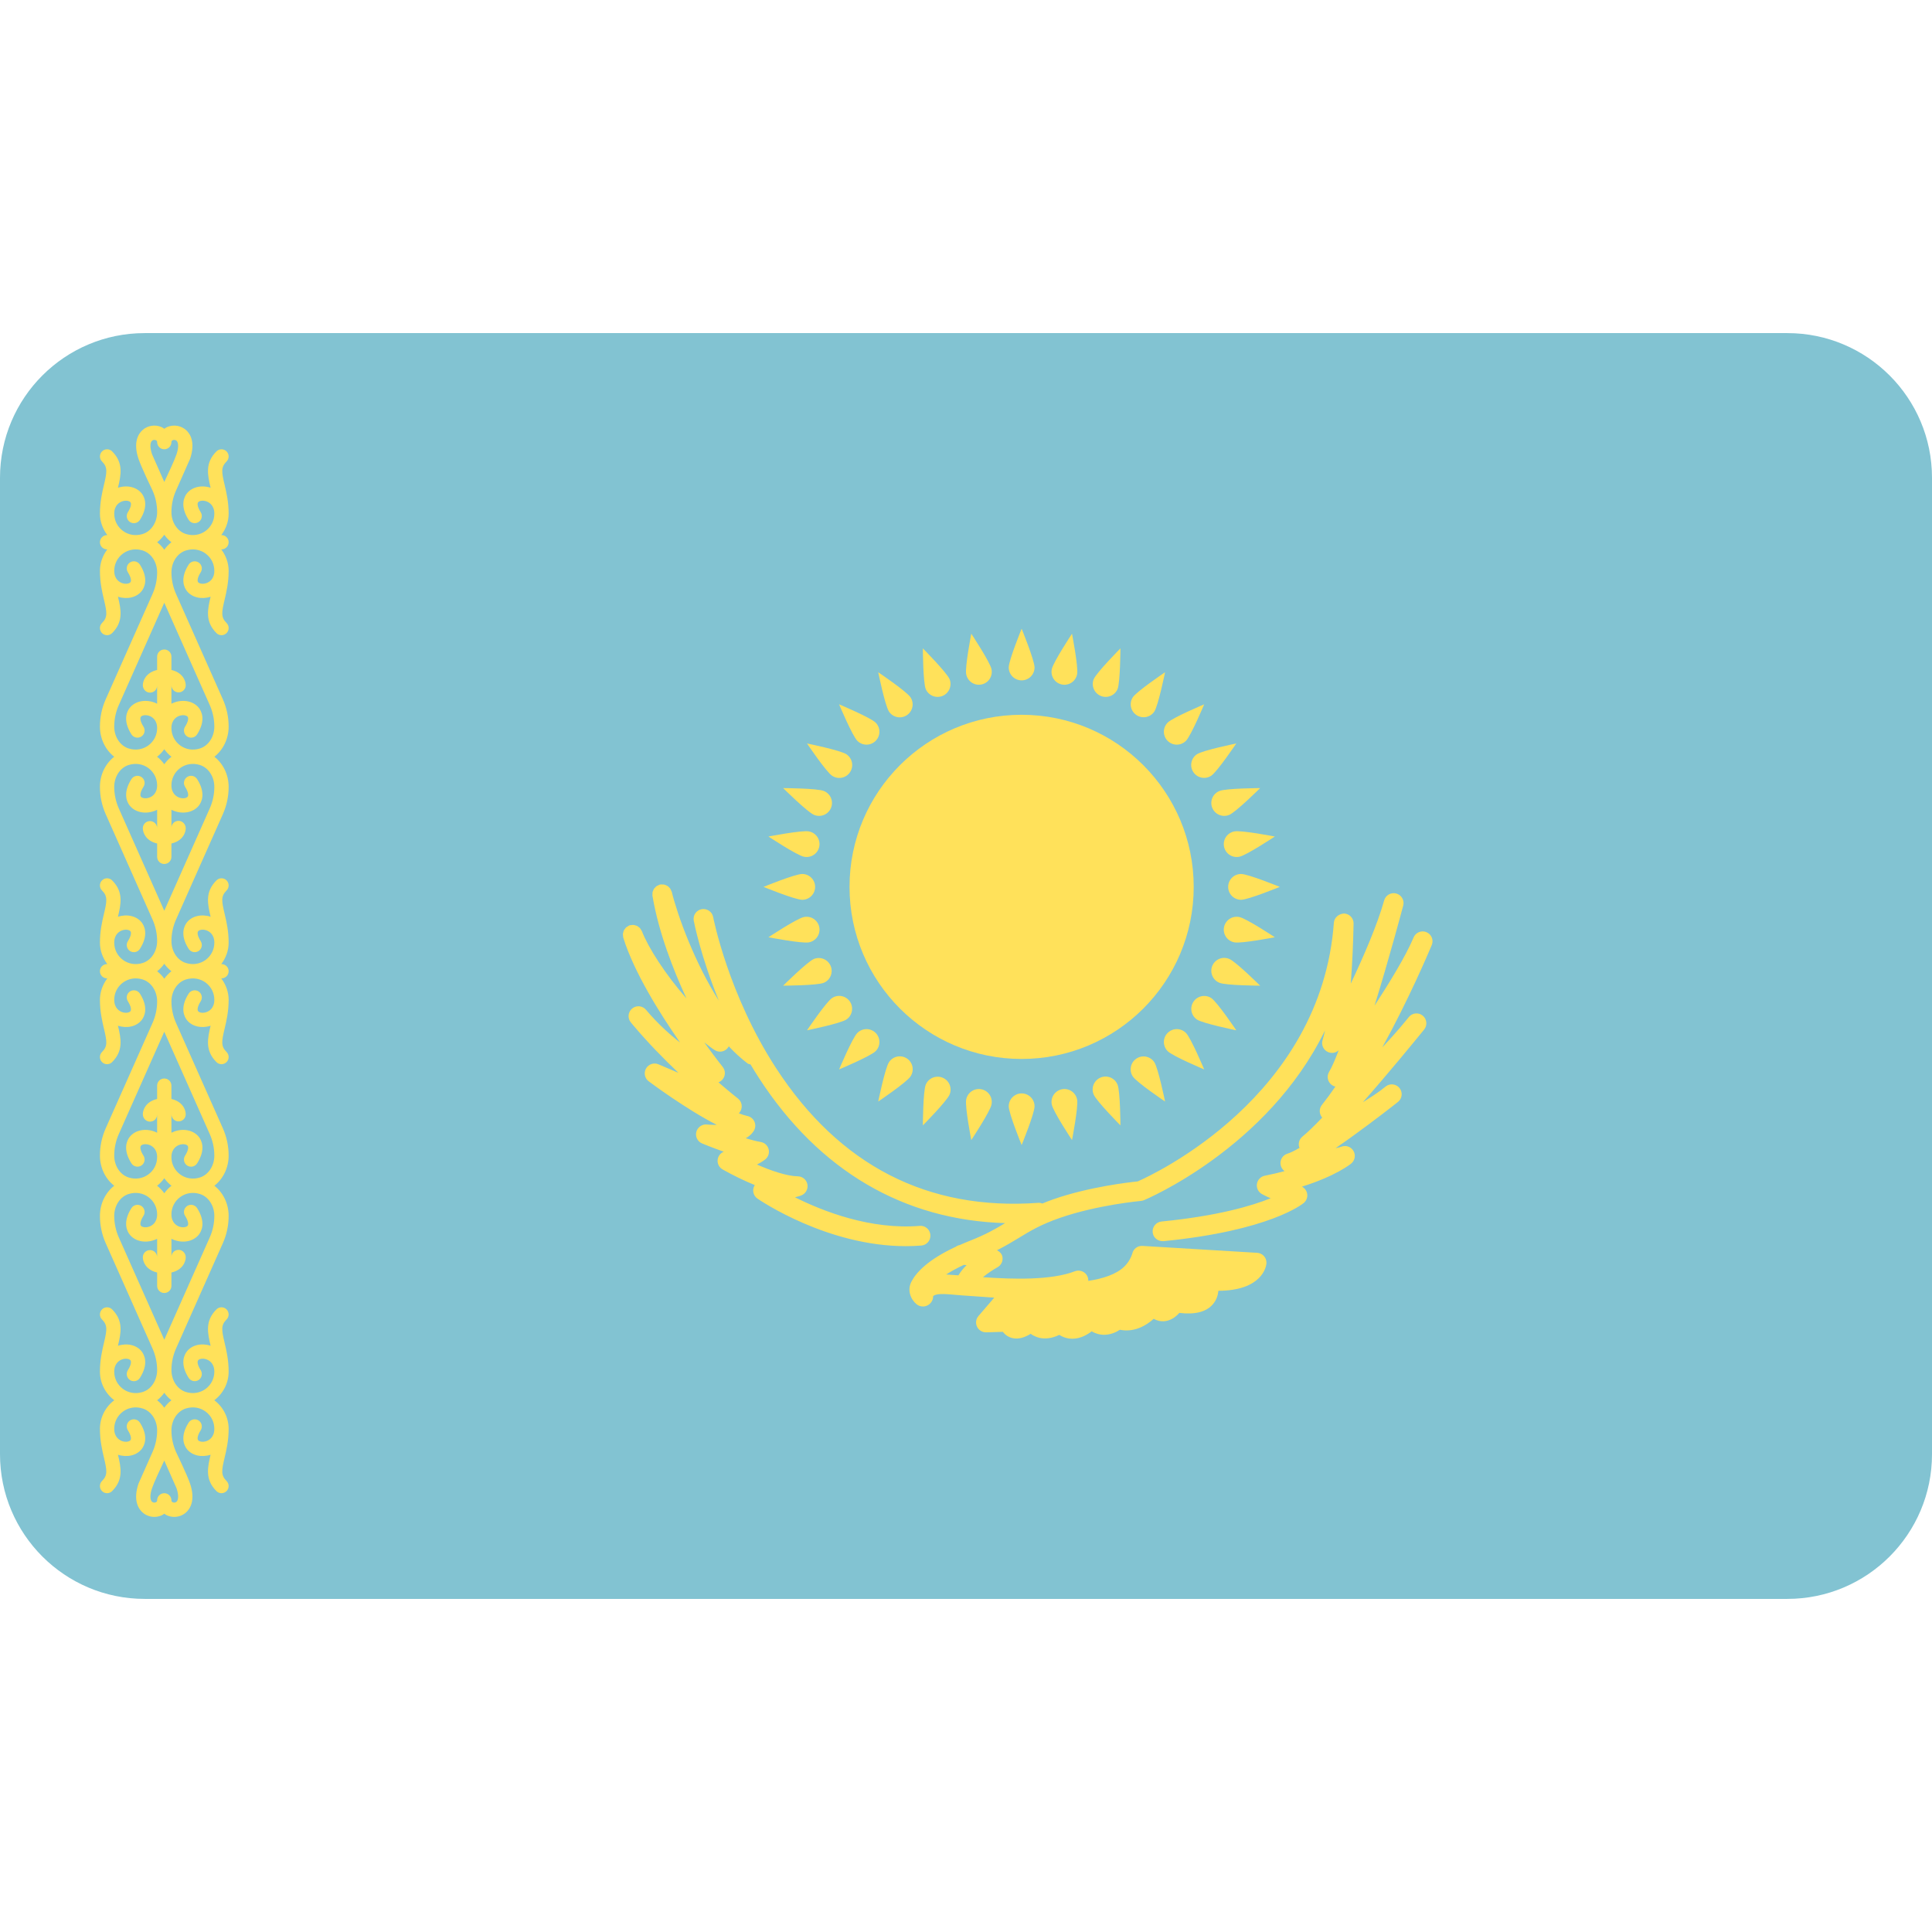
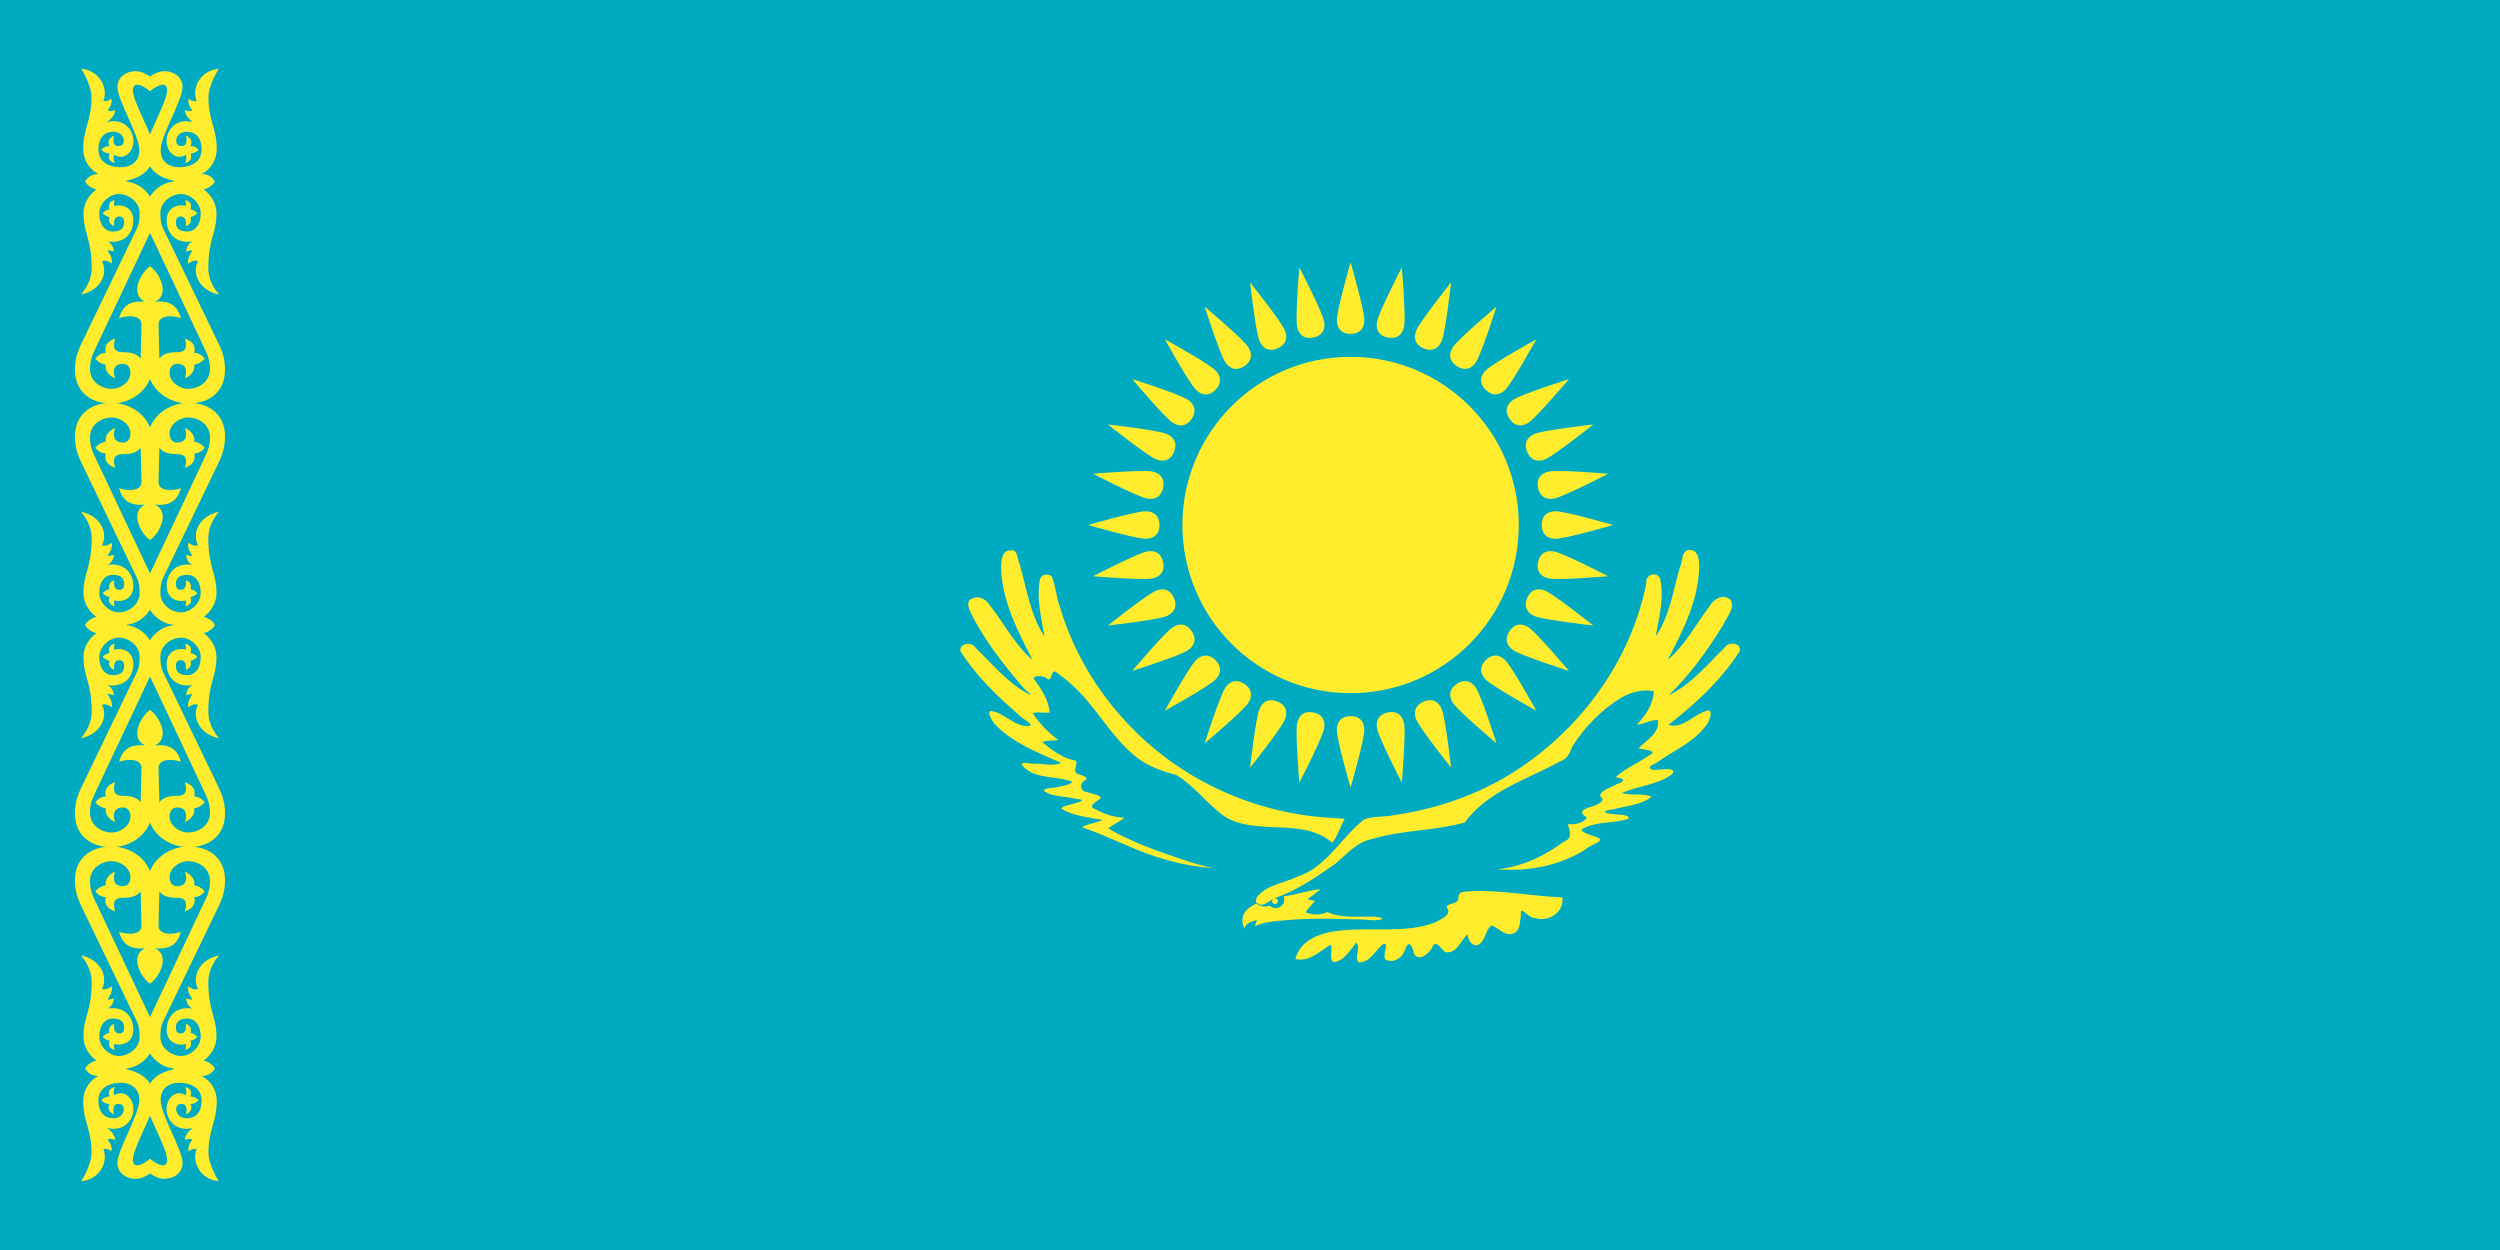
- <svg xmlns="http://www.w3.org/2000/svg" viewBox="0 0 512 512">
-   <path d="M473.655 88.275H38.345C17.167 88.275 0 105.442 0 126.62v258.76c0 21.177 17.167 38.345 38.345 38.345h435.31c21.177 0 38.345-17.167 38.345-38.345V126.62c0-21.178-17.167-38.345-38.345-38.345z" fill="#82c3d2" />
-   <g fill="#ffe15a">
-     <path d="M59.516 128.447c-.799-3.382-.998-4.63.52-6.147.74-.74.74-1.939 0-2.679s-1.939-.74-2.679 0c-3.072 3.073-2.339 6.262-1.544 9.638-2.422-.791-4.934-.204-6.28 1.494-.668.847-1.96 3.223.461 7.017a1.9 1.9 0 0 0 2.616.582c.883-.563 1.14-1.736.577-2.616-.908-1.429-.935-2.31-.681-2.632.3-.381 1.23-.582 2.204-.237.629.218 2.091.973 2.091 3.253a5.64 5.64 0 0 1-2.31 4.575c-1.471 1.088-3.375 1.395-5.21.825-2.266-.692-3.849-3.079-3.849-5.806 0-1.951.418-3.923 1.186-5.651l3.764-8.49c1.475-4.423-.024-6.647-1.047-7.576-1.369-1.247-3.37-1.558-5.092-.803-.262.116-.478.284-.705.44-.227-.157-.444-.324-.705-.44-1.721-.755-3.721-.445-5.092.803-1.023.929-2.522 3.154-1.047 7.576.746 2.236 3.641 8.235 3.738 8.435.793 1.784 1.212 3.756 1.212 5.707 0 2.728-1.582 5.114-3.849 5.806-1.842.569-3.74.266-5.21-.825-1.468-1.085-2.31-2.753-2.31-4.575 0-2.28 1.462-3.034 2.091-3.253.977-.344 1.902-.145 2.204.237.254.322.227 1.203-.681 2.632-.563.881-.306 2.055.577 2.616.89.563 2.058.3 2.616-.582 2.421-3.794 1.129-6.169.461-7.017-1.347-1.698-3.858-2.286-6.28-1.494.796-3.375 1.528-6.566-1.544-9.638-.74-.74-1.939-.74-2.679 0s-.74 1.939 0 2.679c1.517 1.517 1.32 2.764.52 6.147-.481 2.027-1.077 4.555-1.077 7.671 0 2.074.728 4.056 1.955 5.685h-.061c-1.047 0-1.895.847-1.895 1.895s.847 1.895 1.895 1.895h.061c-1.227 1.628-1.955 3.611-1.955 5.684 0 3.116.596 5.644 1.075 7.672.799 3.383.998 4.63-.52 6.147-.74.74-.74 1.939 0 2.679a1.89 1.89 0 0 0 2.68 0c3.072-3.073 2.339-6.263 1.544-9.638 2.422.788 4.934.204 6.28-1.494.668-.847 1.96-3.223-.461-7.017a1.9 1.9 0 0 0-2.616-.582c-.883.563-1.14 1.736-.577 2.616.908 1.429.935 2.31.681 2.632-.301.377-1.227.577-2.204.237-.629-.218-2.091-.973-2.091-3.253 0-1.821.842-3.49 2.31-4.574s3.373-1.399 5.21-.825c2.266.692 3.849 3.079 3.849 5.806 0 1.951-.418 3.923-1.212 5.707l-12.411 27.92c-1.02 2.295-1.538 4.734-1.538 7.246 0 3.233 1.47 6.185 3.784 7.987-2.313 1.802-3.784 4.754-3.784 7.987 0 2.513.519 4.952 1.538 7.246l12.409 27.919c.793 1.784 1.212 3.756 1.212 5.707 0 2.728-1.582 5.114-3.849 5.806-1.842.574-3.74.267-5.21-.825-1.468-1.085-2.31-2.753-2.31-4.574 0-2.28 1.462-3.034 2.091-3.253.977-.341 1.902-.145 2.204.237.254.322.227 1.203-.681 2.632-.563.881-.306 2.053.577 2.616a1.89 1.89 0 0 0 2.616-.582c2.421-3.794 1.129-6.169.461-7.017-1.347-1.699-3.858-2.283-6.28-1.494.796-3.375 1.528-6.566-1.544-9.638-.74-.74-1.939-.74-2.679 0s-.74 1.939 0 2.679c1.517 1.517 1.32 2.764.52 6.147-.479 2.026-1.075 4.554-1.075 7.67 0 2.073.728 4.056 1.955 5.685h-.061c-1.047 0-1.895.847-1.895 1.895s.847 1.895 1.895 1.895h.061c-1.227 1.629-1.955 3.611-1.955 5.685 0 3.116.596 5.644 1.075 7.672.799 3.383.998 4.63-.52 6.147-.74.74-.74 1.939 0 2.679a1.89 1.89 0 0 0 2.68 0c3.072-3.073 2.339-6.263 1.544-9.638 2.422.788 4.934.204 6.28-1.494.668-.847 1.96-3.223-.461-7.017a1.9 1.9 0 0 0-2.616-.582c-.883.563-1.14 1.736-.577 2.616.908 1.429.935 2.31.681 2.632-.301.381-1.227.58-2.204.237-.629-.218-2.091-.973-2.091-3.253 0-1.821.842-3.49 2.31-4.574s3.373-1.399 5.21-.825c2.266.692 3.849 3.079 3.849 5.806 0 1.951-.418 3.923-1.212 5.707l-12.41 27.924a17.73 17.73 0 0 0-1.538 7.246c0 3.233 1.47 6.185 3.784 7.987-2.313 1.801-3.784 4.754-3.784 7.987 0 2.513.519 4.952 1.538 7.246l12.409 27.919c.793 1.784 1.212 3.756 1.212 5.707 0 2.728-1.582 5.115-3.849 5.806-1.842.574-3.74.263-5.21-.825s-2.31-2.753-2.31-4.574c0-2.28 1.462-3.034 2.091-3.253.977-.341 1.902-.145 2.204.237.254.322.227 1.203-.681 2.632-.563.881-.306 2.054.577 2.616a1.89 1.89 0 0 0 2.616-.582c2.421-3.794 1.129-6.169.461-7.017-1.347-1.703-3.858-2.285-6.28-1.494.796-3.375 1.528-6.566-1.544-9.638-.74-.74-1.939-.74-2.679 0s-.74 1.939 0 2.679c1.517 1.517 1.32 2.764.52 6.147-.479 2.026-1.075 4.553-1.075 7.669 0 2.969 1.423 5.798 3.802 7.58-2.379 1.782-3.802 4.61-3.802 7.58 0 3.116.596 5.644 1.075 7.672.799 3.382.998 4.63-.52 6.147-.74.74-.74 1.94 0 2.679a1.89 1.89 0 0 0 2.68 0c3.072-3.073 2.339-6.263 1.544-9.639 2.422.788 4.934.204 6.28-1.494.668-.847 1.96-3.223-.461-7.017a1.9 1.9 0 0 0-2.616-.582c-.883.563-1.14 1.736-.577 2.616.908 1.429.935 2.31.681 2.632-.301.381-1.227.577-2.204.237-.629-.218-2.091-.973-2.091-3.253a5.64 5.64 0 0 1 2.31-4.575c1.471-1.088 3.373-1.395 5.21-.825 2.266.692 3.849 3.079 3.849 5.806 0 1.951-.418 3.923-1.186 5.651l-3.764 8.49c-1.475 4.423.024 6.647 1.047 7.576.875.796 2.002 1.214 3.154 1.214.653 0 1.315-.137 1.939-.41.262-.116.478-.284.705-.44.227.157.444.324.705.44a4.83 4.83 0 0 0 1.939.41c1.149 0 2.278-.418 3.154-1.214 1.023-.929 2.522-3.154 1.047-7.576-.746-2.236-3.641-8.234-3.738-8.435-.793-1.784-1.212-3.756-1.212-5.707 0-2.728 1.582-5.114 3.849-5.806 1.843-.57 3.74-.263 5.21.825s2.31 2.753 2.31 4.575c0 2.28-1.462 3.034-2.091 3.253-.973.341-1.905.145-2.204-.237-.254-.322-.227-1.203.681-2.632.563-.881.306-2.053-.577-2.616-.885-.555-2.052-.296-2.616.582-2.421 3.794-1.129 6.169-.461 7.017 1.347 1.698 3.858 2.283 6.28 1.494-.796 3.375-1.528 6.566 1.544 9.639a1.89 1.89 0 0 0 2.68 0c.74-.74.74-1.94 0-2.679-1.517-1.517-1.32-2.764-.52-6.147.479-2.028 1.075-4.556 1.075-7.672 0-2.97-1.423-5.798-3.801-7.58 2.378-1.782 3.801-4.609 3.801-7.58 0-3.116-.596-5.644-1.075-7.672-.799-3.382-.998-4.63.52-6.147.74-.74.74-1.939 0-2.679s-1.939-.74-2.679 0c-3.072 3.073-2.339 6.262-1.544 9.638-2.422-.791-4.934-.209-6.28 1.494-.668.847-1.96 3.223.461 7.017a1.9 1.9 0 0 0 2.616.582c.883-.563 1.14-1.736.577-2.616-.908-1.429-.935-2.31-.681-2.632.3-.381 1.23-.577 2.204-.237.629.218 2.091.973 2.091 3.253 0 1.821-.842 3.49-2.31 4.574s-3.375 1.399-5.21.825c-2.266-.692-3.849-3.079-3.849-5.806a14.14 14.14 0 0 1 1.212-5.707l12.409-27.919a17.73 17.73 0 0 0 1.538-7.246c0-3.233-1.47-6.185-3.784-7.987 2.314-1.802 3.784-4.754 3.784-7.987 0-2.513-.519-4.952-1.538-7.246l-12.409-27.919c-.793-1.784-1.212-3.756-1.212-5.707 0-2.728 1.582-5.114 3.849-5.806 1.843-.569 3.74-.263 5.21.825s2.31 2.753 2.31 4.574c0 2.28-1.462 3.034-2.091 3.253-.973.344-1.905.145-2.204-.237-.254-.322-.227-1.203.681-2.632.563-.881.306-2.054-.577-2.616-.885-.555-2.052-.296-2.616.582-2.421 3.794-1.129 6.169-.461 7.017 1.347 1.698 3.858 2.283 6.28 1.494-.796 3.375-1.528 6.566 1.544 9.638a1.89 1.89 0 0 0 2.68 0c.74-.74.74-1.94 0-2.679-1.517-1.517-1.32-2.764-.52-6.147.479-2.028 1.075-4.556 1.075-7.672 0-2.074-.728-4.056-1.955-5.685h.061c1.047 0 1.895-.847 1.895-1.895s-.847-1.895-1.895-1.895h-.061c1.227-1.629 1.955-3.61 1.955-5.685 0-3.116-.596-5.644-1.075-7.672-.799-3.383-.998-4.63.52-6.147.74-.74.74-1.939 0-2.679s-1.939-.74-2.679 0c-3.072 3.073-2.339 6.263-1.544 9.638-2.422-.788-4.934-.204-6.28 1.494-.668.847-1.96 3.223.461 7.017.563.881 1.727 1.137 2.616.582.883-.563 1.14-1.736.577-2.616-.908-1.429-.935-2.31-.681-2.632.3-.381 1.23-.577 2.204-.237.629.218 2.091.973 2.091 3.253 0 1.821-.842 3.49-2.31 4.574s-3.375 1.395-5.21.825c-2.266-.692-3.849-3.079-3.849-5.806 0-1.951.418-3.923 1.212-5.707l12.409-27.919a17.73 17.73 0 0 0 1.538-7.246c0-3.233-1.47-6.185-3.784-7.987 2.314-1.801 3.784-4.754 3.784-7.987 0-2.513-.519-4.952-1.538-7.246l-12.409-27.919c-.793-1.784-1.212-3.756-1.212-5.707 0-2.728 1.582-5.114 3.849-5.806 1.843-.569 3.74-.263 5.21.825s2.31 2.753 2.31 4.574c0 2.28-1.462 3.034-2.091 3.253-.973.341-1.905.141-2.204-.237-.254-.322-.227-1.203.681-2.632.563-.881.306-2.054-.577-2.616-.885-.555-2.052-.3-2.616.581-2.421 3.794-1.129 6.169-.461 7.017 1.347 1.698 3.858 2.283 6.28 1.494-.796 3.375-1.528 6.566 1.544 9.638a1.89 1.89 0 0 0 2.68 0c.74-.74.74-1.939 0-2.679-1.517-1.517-1.32-2.764-.52-6.147.479-2.028 1.075-4.556 1.075-7.672 0-2.074-.728-4.056-1.955-5.685h.061c1.047 0 1.895-.847 1.895-1.895s-.847-1.895-1.895-1.895h-.061c1.227-1.629 1.955-3.61 1.955-5.685-.004-3.114-.6-5.642-1.078-7.67zm-19.23-8.076c-.673-2.02-.438-3.171.006-3.575.29-.274.73-.263 1.009-.137.342.151.342.392.342.511 0 1.047.847 1.895 1.895 1.895s1.895-.847 1.895-1.895c0-.118 0-.359.342-.511.274-.126.711-.137 1.009.137.445.404.68 1.555.006 3.575-.49 1.465-2.263 5.279-3.251 7.349l-3.253-7.349zm3.251 78.186c.544.739 1.159 1.427 1.907 1.987-.748.561-1.363 1.248-1.907 1.987-.544-.739-1.159-1.427-1.907-1.987.748-.562 1.363-1.248 1.907-1.987zm0 113.69c.544.739 1.159 1.427 1.907 1.987-.748.561-1.363 1.248-1.907 1.987-.544-.739-1.159-1.427-1.907-1.987.748-.56 1.363-1.245 1.907-1.987zm3.251 82.162c.673 2.02.438 3.171-.006 3.575-.298.27-.735.259-1.009.137-.342-.152-.342-.392-.342-.511 0-1.047-.847-1.895-1.895-1.895s-1.895.847-1.895 1.895c0 .118 0 .359-.342.511-.278.122-.718.134-1.009-.137-.445-.404-.679-1.555-.006-3.575.49-1.465 2.263-5.279 3.251-7.349l3.253 7.349zm-1.362-23.328c-.717.558-1.353 1.226-1.889 1.981-.535-.755-1.172-1.422-1.889-1.981.717-.558 1.353-1.226 1.889-1.981a9.33 9.33 0 0 0 1.889 1.981zm10.162-43.153l-12.052 27.116-12.052-27.116c-.793-1.784-1.212-3.756-1.212-5.707 0-2.728 1.582-5.115 3.849-5.806 1.841-.57 3.742-.263 5.21.825s2.31 2.753 2.31 4.575c0 2.28-1.462 3.034-2.091 3.253-.977.341-1.906.145-2.204-.237-.254-.322-.227-1.203.681-2.632.563-.881.306-2.053-.577-2.616-.885-.555-2.052-.296-2.616.582-2.42 3.794-1.129 6.169-.461 7.017 1.372 1.732 3.953 2.328 6.421 1.465.281-.098.566-.218.847-.362v4.792a1.9 1.9 0 0 0-1.894-1.788c-1.047 0-1.895.847-1.895 1.895 0 1.236.864 3.38 3.79 4.044v3.535c0 1.047.847 1.895 1.895 1.895s1.895-.847 1.895-1.895v-3.535c2.925-.664 3.79-2.808 3.79-4.044 0-1.047-.845-1.957-1.891-1.957s-1.891.785-1.891 1.832l-.008-4.772a6.84 6.84 0 0 0 .847.362c2.468.862 5.048.266 6.421-1.465.668-.847 1.96-3.223-.461-7.017a1.9 1.9 0 0 0-2.616-.582c-.883.563-1.14 1.736-.577 2.616.908 1.429.935 2.31.681 2.632-.3.381-1.228.577-2.204.237-.629-.218-2.091-.973-2.091-3.253a5.64 5.64 0 0 1 2.31-4.575c1.471-1.088 3.375-1.399 5.21-.825 2.266.692 3.849 3.079 3.849 5.806a14.11 14.11 0 0 1-1.213 5.705zm0-27.386c.793 1.784 1.212 3.756 1.212 5.707 0 2.728-1.582 5.114-3.849 5.806-1.839.574-3.742.263-5.21-.825s-2.31-2.753-2.31-4.574c0-2.28 1.462-3.034 2.091-3.253.975-.341 1.905-.145 2.204.237.254.322.227 1.203-.681 2.632-.563.881-.306 2.053.577 2.616a1.89 1.89 0 0 0 2.616-.582c2.421-3.794 1.129-6.169.461-7.017-1.373-1.732-3.953-2.321-6.421-1.465-.281.098-.566.219-.847.361v-4.793l.003.006c.057.995.883 1.784 1.891 1.784 1.047 0 1.895-.847 1.895-1.895 0-1.236-.864-3.38-3.79-4.044v-3.535c0-1.047-.847-1.895-1.895-1.895s-1.895.847-1.895 1.895v3.535c-2.925.664-3.79 2.808-3.79 4.044 0 1.047.845 1.957 1.891 1.957s1.891-.785 1.891-1.832l.008 4.772c-.281-.142-.566-.264-.847-.361-2.468-.855-5.049-.267-6.421 1.465-.668.847-1.96 3.223.461 7.017.563.881 1.732 1.137 2.616.582.883-.563 1.14-1.736.577-2.616-.908-1.429-.935-2.31-.681-2.632.298-.381 1.227-.577 2.204-.237.629.218 2.091.973 2.091 3.253 0 1.821-.842 3.49-2.31 4.574s-3.371 1.399-5.21.825c-2.266-.692-3.849-3.079-3.849-5.806 0-1.951.418-3.923 1.212-5.707l12.052-27.116 12.053 27.117zM45.426 257.39c-.717.558-1.353 1.226-1.889 1.981-.535-.755-1.172-1.422-1.889-1.981.717-.558 1.353-1.226 1.889-1.981.535.755 1.17 1.422 1.889 1.981zm10.162-43.152l-12.052 27.116-12.052-27.116c-.793-1.784-1.212-3.756-1.212-5.707 0-2.728 1.582-5.114 3.849-5.806 1.841-.57 3.742-.263 5.21.825s2.31 2.753 2.31 4.575c0 2.28-1.462 3.034-2.091 3.253-.977.344-1.906.145-2.204-.237-.254-.322-.227-1.203.681-2.632.563-.881.306-2.053-.577-2.616a1.9 1.9 0 0 0-2.616.58c-2.42 3.794-1.129 6.169-.461 7.017 1.372 1.732 3.953 2.324 6.421 1.465a6.83 6.83 0 0 0 .847-.361v4.792l-.003-.006c-.057-.995-.883-1.784-1.891-1.784-1.047 0-1.895.847-1.895 1.895 0 1.236.864 3.38 3.79 4.044v3.535c0 1.047.847 1.895 1.895 1.895s1.895-.847 1.895-1.895v-3.535c2.925-.664 3.79-2.808 3.79-4.044 0-1.047-.845-1.958-1.891-1.958s-1.891.785-1.891 1.832l-.008-4.772c.281.143.566.264.847.361 2.468.858 5.048.267 6.421-1.465.668-.847 1.96-3.223-.461-7.017a1.89 1.89 0 0 0-2.616-.58c-.883.563-1.14 1.736-.577 2.616.908 1.429.935 2.31.681 2.632-.3.381-1.228.582-2.204.237-.629-.218-2.091-.973-2.091-3.253a5.64 5.64 0 0 1 2.31-4.575c1.471-1.088 3.375-1.395 5.21-.825 2.266.692 3.849 3.079 3.849 5.806a14.13 14.13 0 0 1-1.213 5.708zm0-27.388c.793 1.784 1.212 3.756 1.212 5.707 0 2.728-1.582 5.114-3.849 5.806-1.839.574-3.742.263-5.21-.825s-2.31-2.753-2.31-4.575c0-2.28 1.462-3.034 2.091-3.253.975-.341 1.905-.145 2.204.237.254.322.227 1.203-.681 2.632-.563.881-.306 2.054.577 2.616.89.559 2.058.303 2.616-.581 2.421-3.794 1.129-6.169.461-7.017-1.373-1.732-3.953-2.324-6.421-1.465-.281.097-.566.218-.847.361v-4.792a1.9 1.9 0 0 0 1.894 1.788c1.047 0 1.895-.847 1.895-1.895 0-1.236-.864-3.38-3.79-4.044v-3.535c0-1.047-.847-1.895-1.895-1.895s-1.895.847-1.895 1.895v3.535c-2.925.664-3.79 2.808-3.79 4.044 0 1.047.845 1.958 1.891 1.958s1.891-.785 1.891-1.832l.008 4.772c-.281-.143-.566-.264-.847-.361-2.468-.858-5.049-.267-6.421 1.465-.668.847-1.96 3.223.461 7.017.563.881 1.732 1.137 2.616.581.883-.563 1.14-1.736.577-2.616-.908-1.429-.935-2.31-.681-2.632.298-.381 1.227-.577 2.204-.237.629.218 2.091.973 2.091 3.253a5.64 5.64 0 0 1-2.31 4.575c-1.471 1.088-3.371 1.399-5.21.825-2.266-.692-3.849-3.079-3.849-5.806 0-1.951.418-3.923 1.212-5.707l12.052-27.116 12.053 27.117zm-13.941-43.151c.717-.558 1.353-1.226 1.889-1.981a9.38 9.38 0 0 0 1.889 1.981c-.717.558-1.353 1.226-1.889 1.981-.535-.757-1.17-1.425-1.889-1.981z" />
-     <circle cx="270.74" cy="235.029" r="45.606" />
-     <path d="M274.167 176.882a3.421 3.421 0 1 1-6.842 0c0-1.889 3.421-10.262 3.421-10.262s3.421 8.373 3.421 10.262zm-6.841 116.303a3.421 3.421 0 1 1 6.842 0c0 1.889-3.421 10.262-3.421 10.262s-3.421-8.372-3.421-10.262zm61.572-54.731a3.421 3.421 0 1 1 0-6.842c1.889 0 10.262 3.421 10.262 3.421s-8.373 3.421-10.262 3.421zm-116.303-6.841a3.421 3.421 0 1 1 0 6.842c-1.889 0-10.262-3.421-10.262-3.421s8.373-3.421 10.262-3.421zm101.69-35.28a3.421 3.421 0 1 1-4.838-4.838c1.336-1.335 9.675-4.838 9.675-4.838s-3.5 8.34-4.837 9.676zm-87.076 77.401a3.421 3.421 0 1 1 4.838 4.838c-1.336 1.337-9.675 4.837-9.675 4.837s3.501-8.339 4.837-9.675zm82.239 4.837a3.421 3.421 0 1 1 4.838-4.838c1.337 1.336 4.838 9.675 4.838 9.675s-8.341-3.501-9.676-4.837zm-77.402-87.076a3.421 3.421 0 1 1-4.838 4.838c-1.337-1.336-4.838-9.675-4.838-9.675s8.34 3.502 9.676 4.837zm19.608-11.496a3.421 3.421 0 0 1-6.321 2.617c-.723-1.746-.767-10.79-.767-10.79s6.365 6.427 7.088 8.173zm38.187 110.069a3.421 3.421 0 1 1 6.321-2.617c.723 1.746.767 10.79.767 10.79s-6.366-6.426-7.088-8.173zm35.94-74.127a3.421 3.421 0 1 1-2.617-6.321c1.746-.723 10.789-.767 10.789-.767s-6.426 6.364-8.172 7.088zm-110.068 38.185a3.421 3.421 0 0 1 2.617 6.321c-1.746.723-10.79.767-10.79.767s6.427-6.364 8.173-7.088zm80.448-71.509A3.421 3.421 0 0 1 289.84 180c.723-1.746 7.087-8.172 7.087-8.172s-.043 9.044-.766 10.789zm-50.828 104.834a3.42 3.42 0 0 1 4.469-1.852c1.745.723 2.574 2.724 1.852 4.469s-7.087 8.172-7.087 8.172.043-9.045.766-10.789zm77.829-27.003a3.421 3.421 0 1 1 2.617-6.321c1.746.723 8.172 7.087 8.172 7.087s-9.043-.042-10.789-.766zM218.33 209.62a3.421 3.421 0 1 1-2.617 6.321c-1.746-.723-8.172-7.087-8.172-7.087s9.045.042 10.789.766zm44.428-32.288a3.421 3.421 0 1 1-6.71 1.334c-.369-1.853 1.353-10.732 1.353-10.732s4.988 7.545 5.357 9.398zm15.979 115.403a3.421 3.421 0 1 1 6.71-1.334c.369 1.853-1.353 10.732-1.353 10.732s-4.989-7.544-5.357-9.398zm49.712-65.691a3.421 3.421 0 1 1-1.334-6.71c1.853-.369 10.732 1.353 10.732 1.353s-7.545 4.988-9.398 5.357zm-115.404 15.98a3.421 3.421 0 1 1 1.334 6.71c-1.853.369-10.732-1.353-10.732-1.353s7.545-4.988 9.398-5.357zm92.853-54.441a3.421 3.421 0 0 1-5.688-3.802c1.049-1.57 8.545-6.632 8.545-6.632s-1.807 8.862-2.857 10.434zm-70.303 92.901a3.421 3.421 0 1 1 5.688 3.802c-1.049 1.57-8.545 6.632-8.545 6.632s1.808-8.861 2.857-10.434zm81.603-11.299a3.421 3.421 0 0 1 3.802-5.688c1.571 1.049 6.632 8.545 6.632 8.545s-8.863-1.808-10.434-2.857zm-92.902-70.303a3.421 3.421 0 1 1-3.802 5.688c-1.571-1.05-6.632-8.545-6.632-8.545s8.864 1.808 10.434 2.857zm16.987-15.101c1.049 1.571.627 3.695-.943 4.745s-3.695.627-4.745-.943-2.857-10.433-2.857-10.433 7.496 5.062 8.545 6.631zm58.927 100.505c-1.049-1.571-.627-3.695.943-4.745s3.695-.627 4.745.943 2.857 10.433 2.857 10.433-7.495-5.06-8.545-6.631zm20.789-79.716c-1.57 1.049-3.695.627-4.745-.943s-.627-3.695.943-4.745 10.433-2.857 10.433-2.857-5.06 7.496-6.631 8.545zm-100.504 58.927c1.57-1.049 3.695-.627 4.745.943s.627 3.695-.943 4.745-10.433 2.857-10.433 2.857 5.06-7.495 6.631-8.545z" />
-     <path d="M285.447 178.667a3.421 3.421 0 1 1-6.71-1.334c.369-1.853 5.357-9.397 5.357-9.397s1.721 8.877 1.353 10.731zm-29.4 112.734a3.421 3.421 0 1 1 6.71 1.334c-.369 1.853-5.357 9.397-5.357 9.397s-1.721-8.877-1.353-10.731zm71.067-41.667a3.421 3.421 0 1 1 1.334-6.71c1.853.369 9.398 5.357 9.398 5.357s-8.879 1.721-10.732 1.353zM214.38 220.333a3.421 3.421 0 1 1-1.334 6.71c-1.853-.369-9.398-5.357-9.398-5.357s8.879-1.721 10.732-1.353zm163.647 26.7c-1.336-.562-2.863.082-3.42 1.41-.01.031-.062.154-.151.364-1.977 4.618-6.067 11.367-10.197 17.716 3.847-12.383 7.363-25.609 7.609-26.539.367-1.389-.455-2.815-1.842-3.192a2.62 2.62 0 0 0-3.206 1.818c-1.795 6.432-5.466 14.897-8.853 22.063a281.85 281.85 0 0 0 .746-15.928 2.62 2.62 0 0 0-2.504-2.652c-1.331.041-2.615 1.012-2.72 2.426-3.349 46.068-47.678 66.676-51.995 68.572-2.258.225-12.777 1.41-22.324 4.725-1.084.376-2.004.753-2.922 1.127-.341-.128-.707-.2-1.092-.177-29.302 2.12-52.666-9.9-69.458-35.652-12.687-19.458-16.666-39.882-16.705-40.086-.268-1.42-1.628-2.335-3.054-2.084-1.42.27-2.353 1.634-2.084 3.054.106.564 1.852 9.479 6.66 21.212-6.433-10.155-10.916-22.457-12.494-28.864-.032-.128-.114-.225-.162-.343-.073-.181-.136-.363-.245-.52-.077-.111-.178-.192-.269-.289-.143-.151-.28-.299-.455-.412-.1-.065-.212-.097-.321-.148-.193-.09-.382-.179-.597-.218-.149-.029-.301-.01-.456-.013s-.305-.042-.465-.014c-.035.006-.062.03-.097.038s-.066-.004-.1.003c-.14.034-.247.122-.375.177-.163.071-.33.124-.473.223s-.246.223-.363.344-.239.226-.331.365-.143.3-.209.457-.136.297-.169.462-.019.343-.018.52c0 .141-.039.276-.014.42.01.061.03.124.041.184v.01l.01.038c1.618 9.533 5.474 19.415 8.961 26.951-5.537-6.283-10.164-13.523-11.804-17.809-.047-.125-.142-.212-.206-.324-.097-.173-.182-.35-.313-.493-.093-.102-.206-.168-.312-.253-.159-.128-.31-.257-.494-.345-.118-.056-.246-.074-.371-.113-.193-.058-.38-.122-.585-.135-.161-.011-.321.03-.484.051-.151.019-.3 0-.45.047-.029.009-.049.032-.076.042s-.056.003-.084.014c-.142.054-.243.159-.37.234-.149.088-.308.161-.435.275s-.22.262-.322.401c-.097.131-.205.248-.277.394-.075.153-.103.319-.146.484s-.1.311-.111.48.03.338.052.509c.019.148-.001.295.045.441 2.846 9.18 9.69 20.102 15.052 27.796a60.5 60.5 0 0 1-8.705-8.291l-.307-.367a2.62 2.62 0 0 0-3.668-.363c-1.113.909-1.288 2.545-.388 3.662a25.55 25.55 0 0 0 .572.69c3.924 4.67 8.199 9.027 12.072 12.705l-5.298-2.258c-1.208-.521-2.628-.051-3.29 1.098a2.62 2.62 0 0 0 .697 3.402c.515.383 9.898 7.392 18.02 11.534-.766.046-1.665-.01-2.671-.087-1.228-.118-2.436.761-2.735 2.007s.36 2.529 1.548 3.019c.2.082 2.675 1.103 5.731 2.191a2.61 2.61 0 0 0-.32 4.684 78.1 78.1 0 0 0 8.546 4.158 2.69 2.69 0 0 0-.296.618 2.62 2.62 0 0 0 1.004 2.963c.794.546 18.559 12.602 39.307 12.602 1.362 0 2.738-.051 4.122-.163 1.438-.113 2.514-1.374 2.399-2.815s-1.364-2.529-2.817-2.396c-13.034 1.063-25.591-3.831-33.059-7.571.986-.241 1.553-.46 1.694-.516a2.62 2.62 0 0 0 1.591-2.902c-.225-1.222-1.277-2.115-2.521-2.141-3.032-.062-7.231-1.538-10.848-3.122 1.366-.684 2.164-1.339 2.234-1.395.787-.659 1.119-1.711.851-2.702a2.62 2.62 0 0 0-2.104-1.89c-1.111-.184-2.495-.542-3.946-.981 1.41-.812 2.01-1.706 2.24-2.161a2.62 2.62 0 0 0 .023-2.304 2.61 2.61 0 0 0-1.809-1.426c-.684-.148-1.459-.398-2.296-.725.153-.153.294-.327.408-.526.666-1.129.391-2.58-.643-3.392-.054-.041-2.084-1.635-5.158-4.286a2.59 2.59 0 0 0 1.231-.96c.659-.95.612-2.222-.11-3.122-.058-.072-2.091-2.628-4.893-6.51.925.718 1.849 1.452 2.773 2.046a2.64 2.64 0 0 0 1.415.414 2.61 2.61 0 0 0 2.315-1.411c1.587 1.695 3.254 3.234 5.005 4.547.228.171.505.168.761.254.742 1.244 1.514 2.49 2.324 3.736 15.883 24.438 38.278 37.528 65.138 38.314-2.473 1.502-5.158 3.054-9.409 4.71-.928.362-1.748.724-2.572 1.087-.398.078-.771.222-1.084.469-7.42 3.435-10.492 6.829-11.738 9.203-1.244 2.36-.171 4.781 1.348 6.038.472.388 1.073.587 1.676.587.414 0 .828-.092 1.203-.281.925-.46 1.543-1.436 1.502-2.462.107-.118.562-.495 1.987-.542 1.039-.087 3.226.148 5.778.353l8.436.586-4.188 4.875c-.676.787-.825 1.9-.375 2.835a2.63 2.63 0 0 0 2.447 1.486l4.393-.132c.804 1.053 1.791 1.471 2.426 1.634 1.799.46 3.591-.26 4.942-1.113 1.022.736 2.044 1.047 2.854 1.164 1.826.25 3.518-.281 4.74-.884 1.267.818 2.508 1.027 3.454 1.027h.043c2.04-.01 3.826-.996 5.09-1.962 1.117.664 2.184.878 3.009.915 1.873.066 3.425-.654 4.457-1.329 3.686.74 6.863-.996 8.963-2.912.958.557 1.869.695 2.595.659 1.867-.066 3.289-1.201 4.202-2.217 4.179.505 7.178-.266 8.911-2.324.946-1.119 1.329-2.38 1.433-3.53 11.594-.066 12.643-6.396 12.728-7.178a2.61 2.61 0 0 0-2.441-2.891l-30.396-1.828c-1.272-.092-2.407.761-2.702 2.003-.006.021-.523 1.951-2.145 3.495-2.181 2.083-5.695 3.183-9.516 3.766a2.62 2.62 0 0 0-.169-1.054c-.521-1.348-2.038-2.003-3.382-1.497-6.275 2.435-16.435 2.129-24.383 1.576 1.219-.996 2.687-1.983 3.86-2.627a2.62 2.62 0 0 0 1.313-2.779c-.152-.809-.737-1.372-1.442-1.734 2.21-1.116 4.022-2.194 5.741-3.242 2.984-1.828 5.803-3.55 10.937-5.333 9.91-3.443 21.379-4.49 21.494-4.501.26-.02.516-.087.759-.184.408-.169 32.758-13.721 47.999-44.991a29.64 29.64 0 0 1-.647 2.564 2.61 2.61 0 0 0 1.486 3.182 2.62 2.62 0 0 0 2.79-.49c-.963 2.539-1.834 4.536-2.545 5.716a2.62 2.62 0 0 0 .792 3.535 2.75 2.75 0 0 0 .868.373 82.95 82.95 0 0 1-3.569 4.859 2.62 2.62 0 0 0 .082 3.357c-2.049 2.145-3.864 3.913-5.244 5.037-.902.73-1.195 1.952-.781 2.994-1.331.761-2.424 1.298-3.182 1.527-1.272.383-2.053 1.665-1.813 2.973.125.69.513 1.272 1.049 1.655-1.599.429-3.349.843-5.249 1.22-1.07.214-1.895 1.067-2.071 2.145a2.62 2.62 0 0 0 1.284 2.692c.082.046.975.552 2.343 1.134-5.059 2.038-14.094 4.7-28.919 6.161a2.62 2.62 0 0 0-2.345 2.861c.14 1.436 1.382 2.432 2.86 2.35 28.142-2.784 36.832-9.828 37.187-10.131a2.62 2.62 0 0 0 .812-2.799 2.61 2.61 0 0 0-1.288-1.523c8.991-2.83 12.851-5.962 13.052-6.13a2.62 2.62 0 0 0 .585-3.341c-.654-1.109-2.015-1.589-3.203-1.109-.334.128-.868.26-1.543.393 6.034-4.132 12.439-9.053 15.256-11.249a28.26 28.26 0 0 0 1.341-1.053c1.094-.919 1.247-2.543.345-3.652a2.62 2.62 0 0 0-3.647-.404l-1.272.996c-1.3.966-2.963 2.059-4.777 3.182 6.848-7.775 13.741-16.204 15.711-18.625l.534-.659c.904-1.124.728-2.769-.396-3.673-1.127-.919-2.774-.73-3.676.388l-.006.005-.002.006c-.049.056-.27.332-.643.792-2.063 2.518-4.235 4.956-6.378 7.233 6.976-12.643 12.258-25.088 13.032-26.932l.082-.2c.556-1.321-.074-2.854-1.408-3.406zm-122.59 88.168l.714.093c-.876.819-1.588 1.737-2.155 2.685l-3.252-.227c1.217-.796 2.783-1.658 4.693-2.551z" />
+ <svg xmlns="http://www.w3.org/2000/svg" xmlns:xlink="http://www.w3.org/1999/xlink" width="1000" height="500">
+   <path fill="#00abc2" d="M0 0h1000v500H0z" />
+   <g fill="#ffec2d">
+     <g transform="matrix(.5 0 0 .5 540.236 210)">
+       <circle r="134.55" />
+       <g id="A">
+         <g id="B">
+           <path id="C" d="M0-152.9c8-.1 11-5.1 11-11.1 0-8-11-46.1-11-46.1S-11-172-11-164c0 6 3 11.1 11 11.1z" />
+           <use xlink:href="#C" transform="rotate(90)" />
+           <use xlink:href="#C" transform="scale(-1)" />
+           <use xlink:href="#C" transform="rotate(270)" />
+         </g>
+         <use xlink:href="#B" transform="rotate(22.5)" />
+         <use xlink:href="#B" transform="rotate(45)" />
+         <use xlink:href="#B" transform="rotate(67.5)" />
+       </g>
+       <use xlink:href="#A" transform="rotate(11.25)" />
+     </g>
+     <g transform="scale(.5)">
+       <path d="M1056.467 711.467c-3.6.2-7.1.666-10.534 1.766-4.7.634-9.2 2.267-13.866 3.034l-1.867.3-3.133.3c.2.866.333 1.733.333 2.6 0 .9-.1 1.766-.333 2.5-.2.7-.834 1.566-1.334 2.1-.666.733-1.366 1.366-2.2 1.766-.8.4-1.7.567-2.6.634-.9.033-1.833 0-2.7-.334-.9-.3-1.733-.866-2.5-1.533a21.57 21.57 0 0 1-2.8.5c-.933.1-1.8.1-2.633 0-.933-.267-1.9-.567-2.8-.933a16.14 16.14 0 0 1-2.6-1.367c-3.4 2-7.2 3.9-9.267 7.4-1.166 1.6-1.4 3.433-1.666 5.333-.167 2.334.433 4.8 1.433 6.967.367.633.667-2.3 1.8-2.7 1.9-1.567 4.267-2.7 6.667-3.333 2.033-1.034 1.766.066.933 1.666-.2.834-1.333 4 .2 2.4 6.767-3 14.267-3.6 21.567-4.166 10.6-1.1 21.233-1.334 31.866-1.467l30 .633c4.767.134 9.567 1.2 14.267.4 1.133-.3 2.9-.366 3.567-1.033-2.134-1.233-4.634-1.267-7-1.567H1080.2c-5.3-.533-10.833-.6-15.833-2.6-1.334-.533-2.567-1.8-3.834-.433-1.9.667-3.933 1.133-5.933 1.267-3.5.266-7-.467-10.233-1.767 2.333-3.233 5.133-6.067 7.7-9.067-2.067-.333-4.067-.766-6.134-1.266 3.634-2.5 7-5.334 10.534-8z" />
+       <path d="M1212.2 746.01c-7.245 4.35-12.775-3.362-18.831-5.675-4.325 2.349-4.729 10.208-8.77 13.93-4.835 5.502-10.76-1.537-10.319-6.965-5.782 4.874-8.706 15.922-18.057 14.446-4.43-3.615-7.721-11.201-11.106-2.564-2.76 4.222-10.11 10.23-13.916 3.854-1.178-5.63-4-12.25-7.063-3.308-2.102 6.325-8.85 10.978-15.379 8.209-3.574-2.922 2.865-13.727-1.684-12.958-6.8 4.495-10.753 15.658-20.242 14.764-3.685-4.136 2.236-11.144-1.806-15.735-4.77 6.123-10.063 15.089-18.315 15.735-3.988-3.232.157-12.501-2.39-13.873-8.467 5.078-17.401 14.128-28.05 11.294 4.15-15.873 21.49-21.442 36.073-22.68 25.089-3.084 51.484 2.586 75.624-6.47 3.9-2.373 13.35-5.739 9.985-11.243-2.98-4.347 7.753-2.647 8.785-7.724-.639-6.43 4.927-5.545 10.364-6.108 24.376-1.052 48.455 4.082 72.758 4.954 1.836 11.842-11.3 20.157-21.876 16.5-5.052.819-12.627-11.615-11.142-2.57-1.018 4.748-.305 11.018-4.643 14.189m-207.4-24.248c5.643 5.165 9.6-.973 14.875-3.216 17.692-6.085 33.128-16.719 48.346-27.344 9.22-7.63 17.214-17.525 29.597-20 24.155-7.303 49.832-6.417 74.08-13.157 18.465-25.28 49.826-34.299 76.097-48.83 5.899-1.833 8.178-6.688 10.062-12.048 10.028-15.83 23.689-29.857 39.845-39.439 7.644-4.177 16.764-6.582 25.418-4.672-.62 10.307-6.533 19.442-13.672 26.57 5.842-.128 10.863-3.819 16.767-3.611 2.023 10.578-9.4 16.114-15.478 22.7 3.385.787 16.353 1.768 9.286 5.159-9.005 6.25-19.289 10.541-27.602 17.799 7.67 1.378 8.544 3.008.745 5.782-4.222 2.862-12.341 3.862-13.126 9.437 5.794 3.561-2.669 7.097-5.933 8.255-6.242 1.454-12.798 4.165-4.507 8.907-3.136 4.738-9.865 5.749-15.356 5.28 1.666 5.37 4.078 11.379-2.892 13.748-15.624 11.81-33.96 20.402-53.6 22.367 24.535 1.886 49.806-2.668 70.772-16.011 2.768-3.273 17.282-6.79 9.164-9.542-3.822-1.59-12.016-3.357-12.57-6.271 11.355-7.006 25.664-4.514 37.88-8.676.316-3.955-9.292-2.855-12.874-3.755-8.543-.7-8.042-2.88.195-3.688 10.422-2.76 22.226-3.303 30.993-10.098-7.138-3.307-16.116-.396-23.732-3.096 12.911-5.65 28.142-6.217 39.726-14.704 5.277-5.87-6.76-4.036-10.267-3.893-7.15 1.245-10.456-2.178-2.332-5.149 13.87-10.227 31.433-16.87 41.176-31.697 2.308-3.319 5.433-13.319-1.928-9.722-9.68 3.219-18.198 14.101-29.228 10.735 21.733-16.844 42.413-36.02 57.267-59.33.768-6.723-9.785-7.45-12.532-2.172-13.963 13.454-26.6 29.335-44.477 37.77 17.121-16.525 31.276-36.092 43.626-56.372 2.648-6.032 9.764-13.286 5.902-19.983-6.225-5.153-14.013-.436-17.248 5.73-10.854 14.17-19.096 30.709-33.054 42.25 12.22-23.321 24.871-48.147 25.18-75.046-.038-5.538-1.15-13.694-8.67-12.66-5.962 1.069-4.546 9.992-7.004 14.505-5.411 18.377-7.951 38.279-19.05 54.37 2.497-14.933 6.866-30.5 3.512-45.58-1.567-6.739-12.45-3.84-11.048 2.83-13.002 65.86-57.194 123.46-114.99 156.78-26.464 14.973-56.023 24.626-86.096 29.002-8.09 1.771-16.84.732-24.572 3.49-18.736 14.367-30.08 38.407-53.802 45.935-10.632 5.284-24.496 6.356-32.098 16.233-.658 1.263-.8 2.727-.774 4.128" />
+       <path d="M1075.8 654.95c-3.5 6.354-5.56 13.658-10.06 19.347-13.541-12.321-33.171-11.914-50.347-12.734-14.177-.757-29.594-2.065-40.563-12.176-11.539-9.452-20.958-21.724-33.852-29.393-11.769-3.2-23.633-7.204-33.095-15.271-20.22-16.482-31.8-40.937-51.558-57.933-3.767-3.708-8.209-6.581-12.429-9.727-4.01.977-2.195 9.631-7.102 5.22-2.67-1.9-9.348-2.085-9.95.569 6.041 7.96 12.088 17.049 12.925 27.23-4.12.422-11.445-.87-13.487.664 5.471 8.2 12.484 15.473 20.452 21.263-3.822.614-11.353.28-12.818 1.82 7.909 6.446 16.39 13.034 26.747 14.69 2.12 2.794-3.1 8.19 1.29 10.576 2.545 1.04 10.944 2.78 5.159 5.675-3.97 2.675-2.497 8.91 2.58 8.77 3.21 1.64 10.417 2.041 10.981 4.88-2.845 2.895-11.698 6.328-4.163 9.04 7.039 3.904 15.067 6.439 23.105 6.717-4.034 3.394-9.004 5.32-13.156 8.513 18.55 10.877 39.113 18.03 59.433 24.919 8.09 2.703 16.274 5.223 24.66 6.81-24.368-1.407-47.921-8.621-70.115-18.495-11.503-5.045-23.084-9.92-34.873-14.265 5.169-2.69 11.148-3.347 16.509-5.675-11.128-2.23-23.285-2.96-33.067-9.077 1.5-2.676 7.183-2.802 10.326-4.164 5.911-1.416 9.578-3.134 1.243-3.648-8.405-2.281-18.045-1.257-25.452-6.328.477-3.04 8.229-1.98 11.386-3.293 3.976-.683 8.396-1.255 11.573-3.93-12.994-5.387-29.99-1.57-40.168-13.045-2.347-4.372 7.289-.85 10.033-1.579 6.973 0 14.467 2.216 21.107-.595-18.934-8.313-39.215-16.095-53.655-31.471-1.603-2.472-6.407-9.225-2.531-10.06 11.239 1.487 19.374 13.753 31.396 11.844 1.597-2.153-6.984-5.681-9.126-8.758-17.528-15.041-34.54-31.364-46.825-51.066-.845-6.58 9.497-7.565 12.22-2.484 13.405 12.911 25.514 27.977 42.21 36.791 5.924 2.873-3.402-3.4-4.644-5.675-15.427-17.914-30.113-36.834-40.895-57.932-1.93-3.802-5.128-10.686.646-12.71 5.773-2.892 11.501 1.048 14.428 6.007 11.342 14.305 19.688 31.307 33.817 43.225-12.037-23.359-24.889-47.948-25.2-74.828.283-5.21.618-13.092 7.684-12.878 5.933-.9 4.996 6.696 6.94 10.318 5.846 19.747 8.395 41.121 20.122 58.556-2.59-14.649-6.403-29.735-3.87-44.627.584-4.89 6.089-6.37 9.682-3.414 2.905 7.11 3.51 15.89 6.157 23.491 15.06 51.52 48.875 96.832 92.941 127.24 36.292 24.891 79.362 39.75 123.32 42.341 3.97.346 7.956.466 11.932.71" />
+       <circle cx="1020" cy="720.887" r="2.367" />
+       <circle cx="1019.8" cy="720.507" r=".965" stroke="#ffec2d" stroke-width=".381" />
+       <g id="D">
+         <g id="E">
+           <path d="M120 72.922s-9.61-8.076-12.874-4.025c-5.25 6.515 16.14 38.968 16.14 50.396 0 18.759-12.517 23.86-27.973 26.539-10.371 1.798-27.259-.752-27.259-.752 3.18-4.273 5.248-5.532 10.606-5.873-5.965-3.097-12.039-9.82-12.039-20.284 0-16.138 6.643-22.79 6.643-40.983 0-10.093-8.276-22.941-8.276-22.941 14.629 1.464 21.879 15.009 17.754 25.834 2.328.335 4.442-.19 6.258-1.91 1.07 3-.62 6.483-2.883 9.484 1.823.974 3.162.39 6.066-.21-.276 3.092-2.128 6.376-6.66 9.468 13.151-3.415 21.243 5.751 21.243 15.347 0 7.248-5.079 12.443-10.044 12.443-1.604 0-3.961-.661-5.29-1.654-.938 1.995-.455 4.665.51 6.66-3.638-.962-5.948-3.123-4.304-7.621-2.795-.257-5.018-1.201-6.53-3 1.532-1.963 3.857-3.093 6.53-3.001-2.035-4.2.233-6.55 3.538-8.456 0 0-2.102 8.456 3.265 8.456 2.413 0 4.612-.786 4.612-4.343 0-3.097-2.707-7.387-8.966-7.114s-11.332 4.315-11.332 14.306c0 9.216 7.434 13.8 17.23 14.096 8.833.273 15.5-4.512 15.5-13.625 0-12.128-17.508-39.773-17.508-50.58 0-8.11 7.292-12.636 14.427-12.636 9.252 0 17.058 9.161 17.058 9.161l-5.435 6.815z" />
+           <path id="F" d="M122.02 292.14c0 20.27-18.198 30.688-32.498 30.688-19.266 0-29.524-11.519-29.524-26.598 0-8.548 1.566-13.911 5.507-22.092l44.153-91.653c1.543-3.188 2.041-6.818 2.041-12.138 0-8.217-7.97-14.933-16.327-15.139-7.618-.19-15.918 7.102-15.918 15.412 0 10.093 5.236 14.593 10.612 14.593 6.616 0 9.252-2.72 9.252-7.365 0-3.237-1.563-4.637-3.81-4.637-5.674 0-4.081 7.638-4.081 7.638-2.818-.617-5.134-3.497-3.81-7.093a10.23 10.23 0 0 1-5.51-3.273c1.521-1.475 3.266-2.613 5.51-3-1.329-4.388.447-6.531 4.286-7.433-.775 1.687-.801 3.24-.544 4.705 6.043-1.719 15.306 1.016 15.306 11.456 0 10.365-7.194 19.093-20.681 16.912 3.208 1.534 4.84 4.673 5.17 8.183-2.45-.954-5.17-1.09-5.17-1.09 1.577 2.78 3.767 5.177 3.673 10.637-2.5-1.137-4.823-3.242-8.027-1.91 5.03 9.898-1.15 23.512-16.871 26.733 5.754-6.745 8.571-14.027 8.571-21.277 0-23.496-6.53-27.445-6.53-43.78 0-6.835 3.513-14.215 10.476-19.231v.273c-4.602-1.233-7.55-3.499-9.245-6.578 10.515-2.982 25.8-2.927 34.006.302 9.434 1.093 16.02 8.33 17.96 12.004s5.709 16.953 0 28.912l-44.898 95.198c-1.948 4.165-3.13 8.583-3.13 13.366 0 12.03 11.02 16.23 17.28 16.23 7.483 0 15.102-5.7 15.102-12.82 0-4.511-2.45-7.228-5.987-7.228-8.458 0-7.944 7.195-6.258 11.729-5.264-2.367-8.324-6.592-7.483-11.047-2.98-.409-5.817-1.822-8.435-4.774 2.06-2.6 4.572-4.567 8.435-4.637-1.687-6.912 2.94-9.835 7.483-11.456-1.437 5.073-2.38 10.911 6.258 10.911 6.3 0 11.258 1.091 14.15 5.183l.68-27.005c.364-8.098-10.838-7.867-17.958-5.456 2.687-9.327 8.198-14.37 20.952-13.093-3.096-1.295-6.395-4.208-6.395-9.82.002-7.593 6.162-16.005 10.206-18.492l2.022 79.051z" />
+           <use xlink:href="#F" transform="matrix(1 0 0 -1 0 645.08)" />
+         </g>
+         <use xlink:href="#E" transform="matrix(-1 0 0 1 240 0)" />
+       </g>
+       <use xlink:href="#D" transform="matrix(1 0 0 -1 0 1000)" />
+     </g>
  </g>
</svg>
